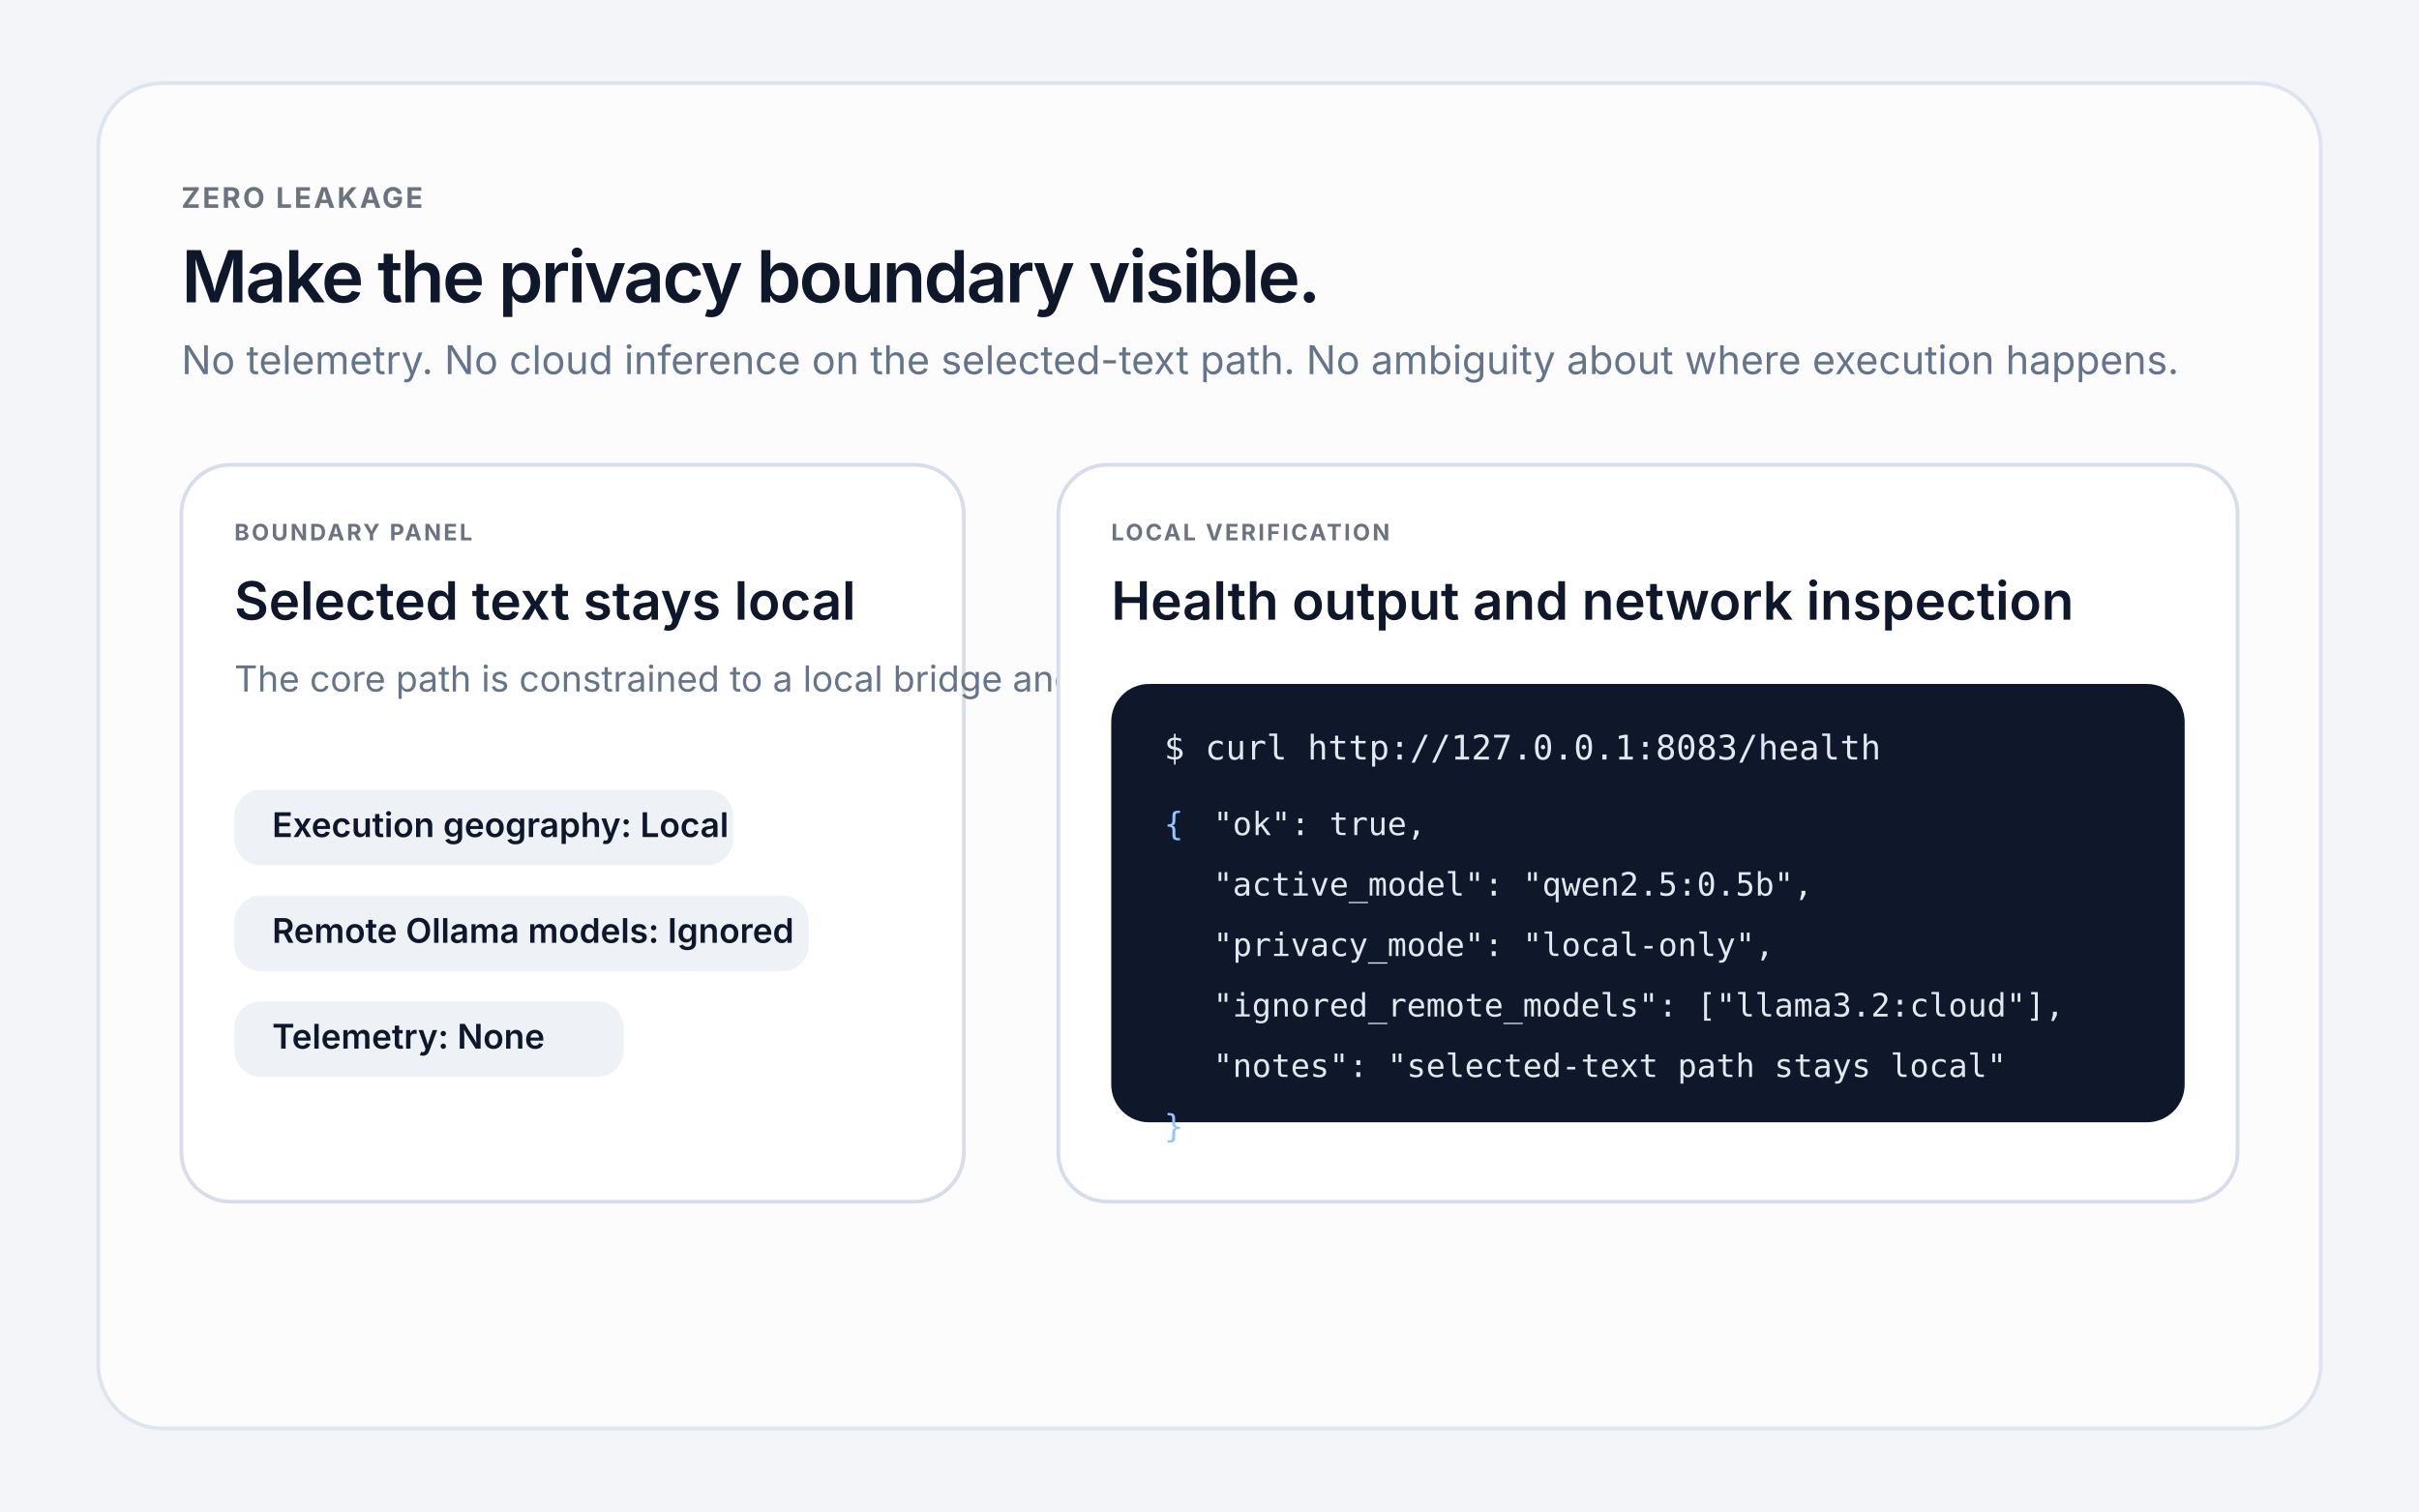
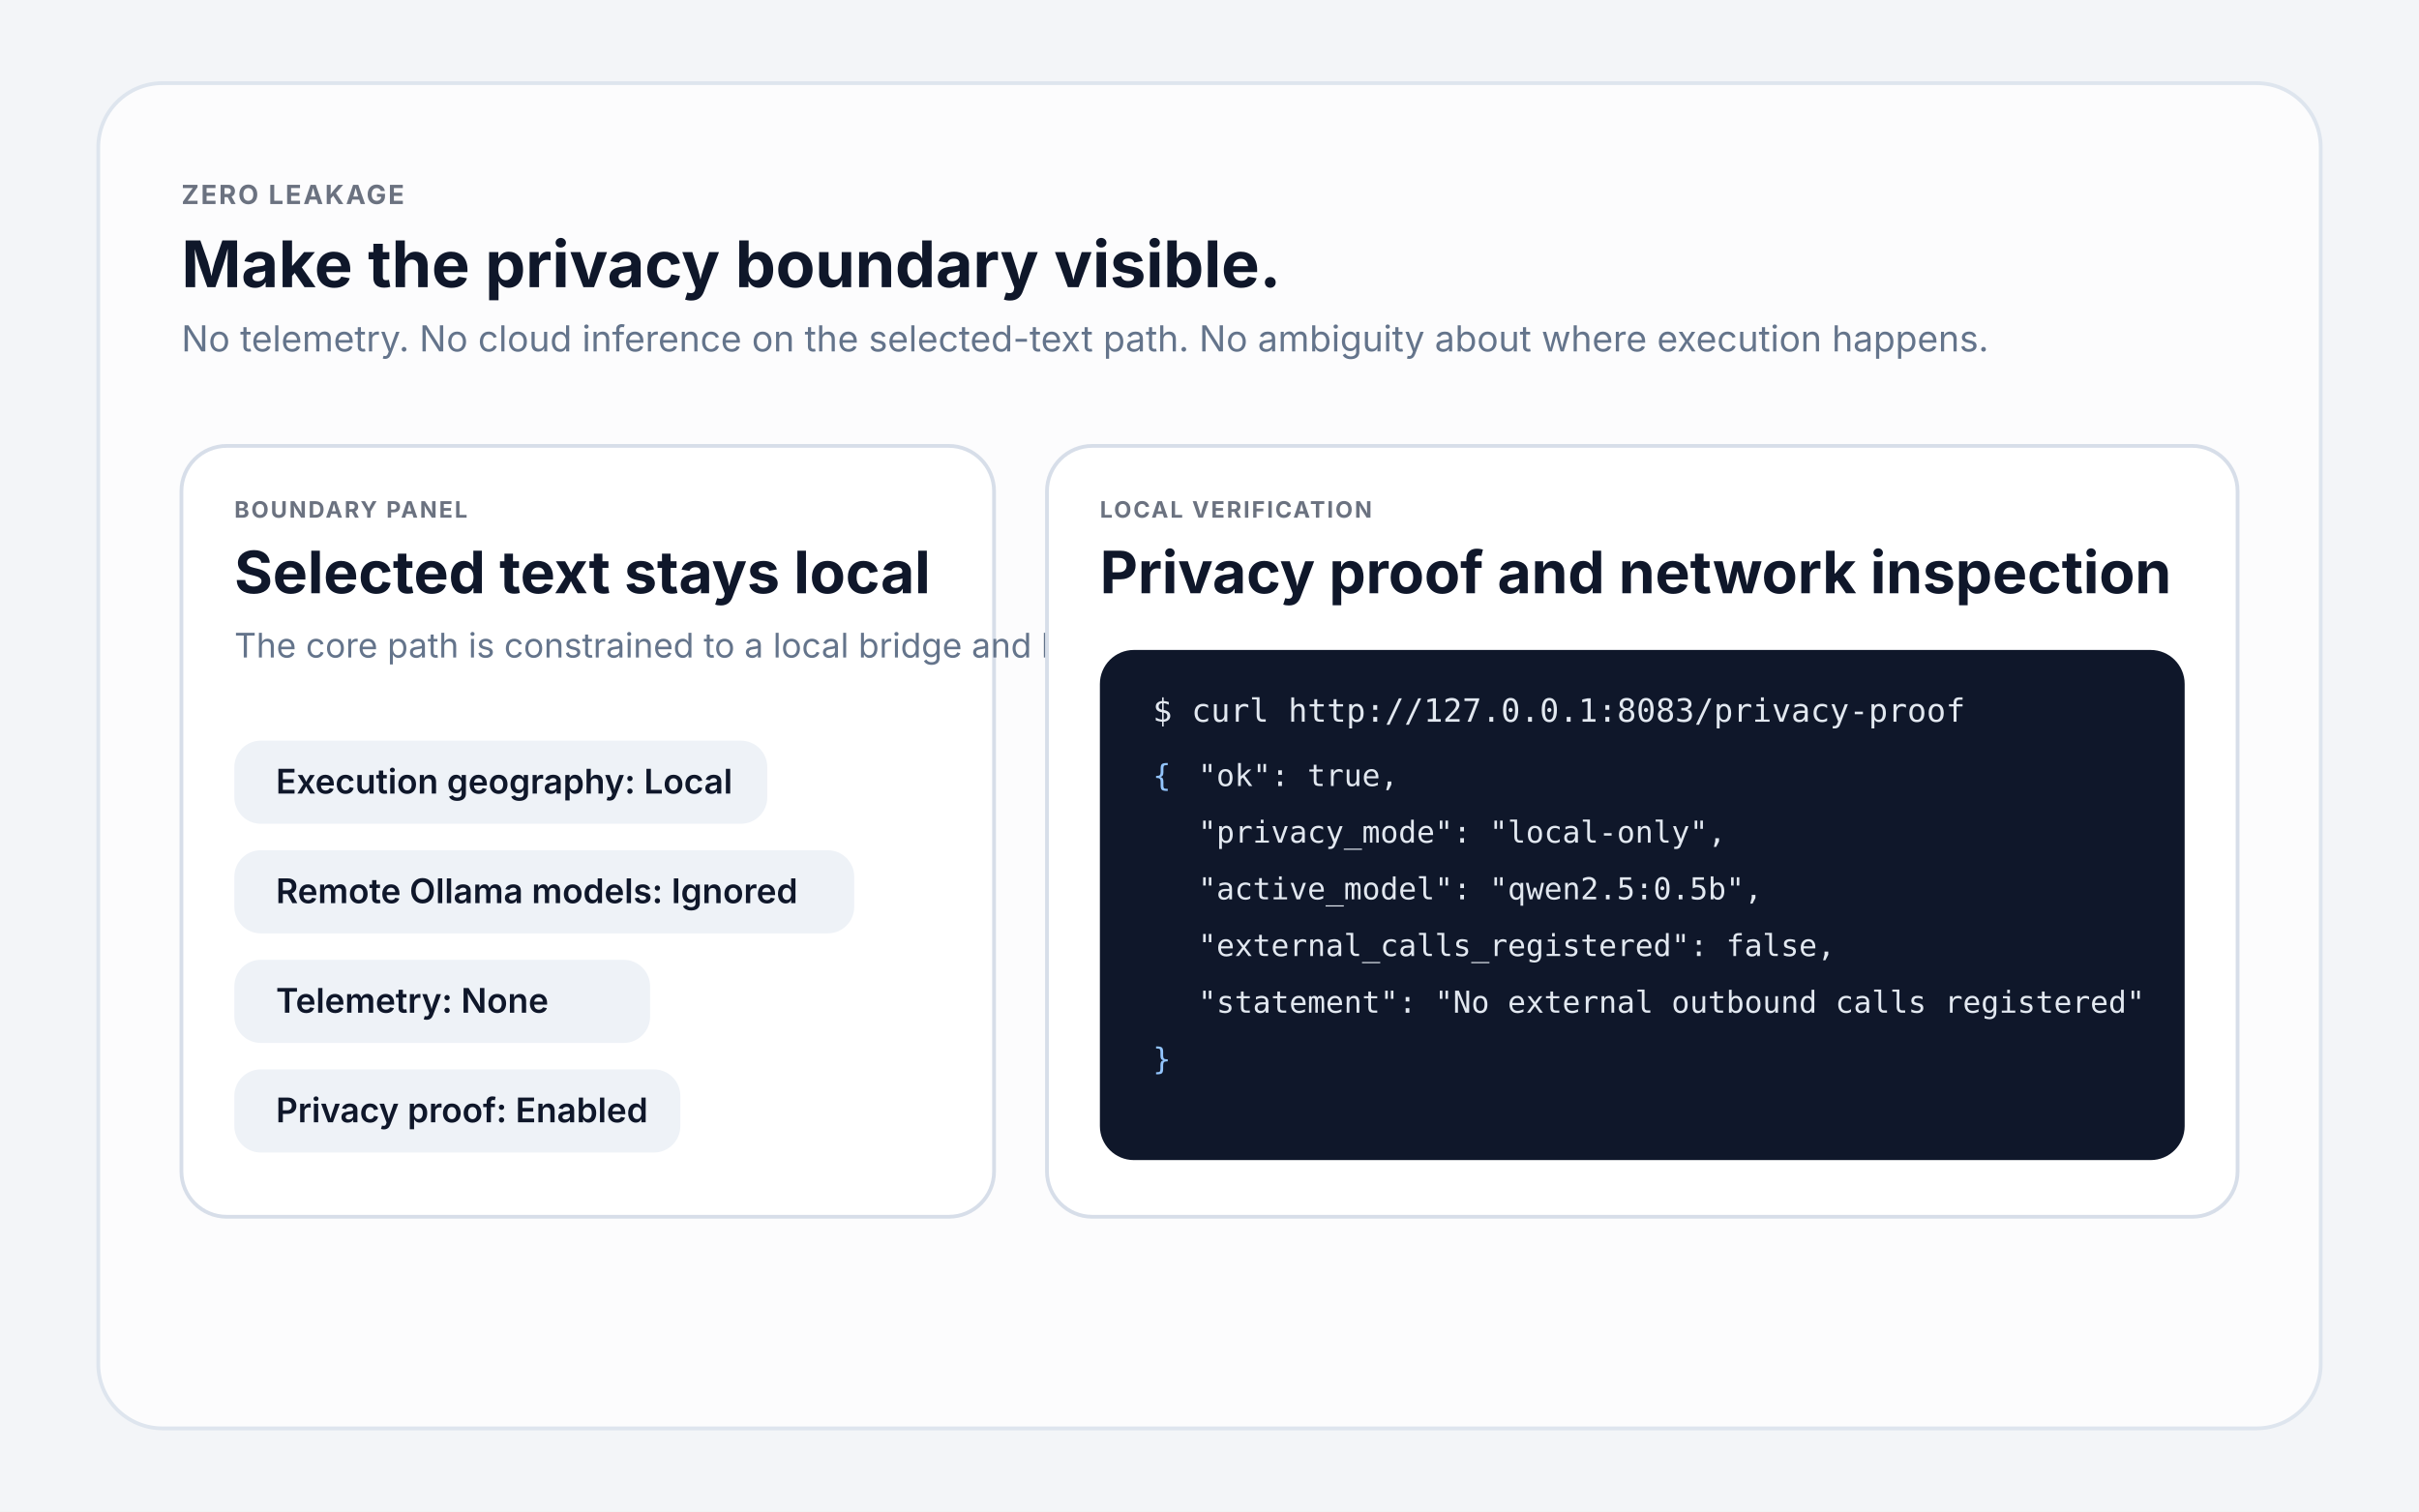
<svg xmlns="http://www.w3.org/2000/svg" width="1280" height="800" viewBox="0 0 1280 800" fill="none">
  <rect width="1280" height="800" fill="#F3F5F8" />
  <rect x="52" y="44" width="1176" height="712" rx="34" fill="#FCFCFD" stroke="#DEE5EE" stroke-width="2" />
-   <text x="96" y="110" fill="#6B7280" font-family="SF Pro Display, Avenir Next, Helvetica Neue, sans-serif" font-size="15" font-weight="700" letter-spacing="1.2">ZERO LEAKAGE</text>
-   <text x="96" y="160" fill="#0F172A" font-family="SF Pro Display, Avenir Next, Helvetica Neue, sans-serif" font-size="38" font-weight="600" letter-spacing="-1.2">Make the privacy boundary visible.</text>
-   <text x="96" y="198" fill="#64748B" font-family="SF Pro Text, Avenir Next, Helvetica Neue, sans-serif" font-size="21">No telemetry. No cloud inference on the selected-text path. No ambiguity about where execution happens.</text>
-   <rect x="96" y="246" width="414" height="390" rx="26" fill="#FFFFFF" stroke="#D7DEE9" stroke-width="2" />
-   <text x="124" y="286" fill="#6B7280" font-family="SF Pro Display, Avenir Next, Helvetica Neue, sans-serif" font-size="12" font-weight="700" letter-spacing="1.2">BOUNDARY PANEL</text>
-   <text x="124" y="328" fill="#0F172A" font-family="SF Pro Display, Avenir Next, Helvetica Neue, sans-serif" font-size="28" font-weight="600">Selected text stays local</text>
-   <text x="124" y="366" fill="#64748B" font-family="SF Pro Text, Avenir Next, Helvetica Neue, sans-serif" font-size="19">The core path is constrained to a local bridge and local Ollama models.</text>
-   <rect x="124" y="418" width="264" height="40" rx="14" fill="#EEF2F7" />
-   <text x="144" y="443" fill="#0F172A" font-family="SF Pro Display, Avenir Next, Helvetica Neue, sans-serif" font-size="18" font-weight="600">Execution geography: Local</text>
-   <rect x="124" y="474" width="304" height="40" rx="14" fill="#EEF2F7" />
-   <text x="144" y="499" fill="#0F172A" font-family="SF Pro Display, Avenir Next, Helvetica Neue, sans-serif" font-size="18" font-weight="600">Remote Ollama models: Ignored</text>
-   <rect x="124" y="530" width="206" height="40" rx="14" fill="#EEF2F7" />
-   <text x="144" y="555" fill="#0F172A" font-family="SF Pro Display, Avenir Next, Helvetica Neue, sans-serif" font-size="18" font-weight="600">Telemetry: None</text>
-   <rect x="560" y="246" width="624" height="390" rx="26" fill="#FFFFFF" stroke="#D7DEE9" stroke-width="2" />
-   <text x="588" y="286" fill="#6B7280" font-family="SF Pro Display, Avenir Next, Helvetica Neue, sans-serif" font-size="12" font-weight="700" letter-spacing="1.2">LOCAL VERIFICATION</text>
-   <text x="588" y="328" fill="#0F172A" font-family="SF Pro Display, Avenir Next, Helvetica Neue, sans-serif" font-size="28" font-weight="600">Health output and network inspection</text>
-   <rect x="588" y="362" width="568" height="232" rx="20" fill="#0F172A" />
-   <text x="616" y="402" fill="#E2E8F0" font-family="SF Mono, Menlo, monospace" font-size="18">$ curl http://127.0.0.1:8083/health</text>
-   <text x="616" y="442" fill="#93C5FD" font-family="SF Mono, Menlo, monospace" font-size="17">{</text>
-   <text x="642" y="442" fill="#E2E8F0" font-family="SF Mono, Menlo, monospace" font-size="17">"ok": true,</text>
-   <text x="642" y="474" fill="#E2E8F0" font-family="SF Mono, Menlo, monospace" font-size="17">"active_model": "qwen2.5:0.5b",</text>
-   <text x="642" y="506" fill="#E2E8F0" font-family="SF Mono, Menlo, monospace" font-size="17">"privacy_mode": "local-only",</text>
-   <text x="642" y="538" fill="#E2E8F0" font-family="SF Mono, Menlo, monospace" font-size="17">"ignored_remote_models": ["llama3.2:cloud"],</text>
-   <text x="642" y="570" fill="#E2E8F0" font-family="SF Mono, Menlo, monospace" font-size="17">"notes": "selected-text path stays local"</text>
-   <text x="616" y="602" fill="#93C5FD" font-family="SF Mono, Menlo, monospace" font-size="17">}</text>
+   <text x="96" y="108" fill="#6B7280" font-family="Inter, Segoe UI, Arial, sans-serif" font-size="14" font-weight="700" letter-spacing="1">ZERO LEAKAGE</text>
+   <text x="96" y="152" fill="#0F172A" font-family="Inter, Segoe UI, Arial, sans-serif" font-size="34" font-weight="700">Make the privacy boundary visible.</text>
+   <text x="96" y="186" fill="#64748B" font-family="Inter, Segoe UI, Arial, sans-serif" font-size="19">No telemetry. No cloud inference on the selected-text path. No ambiguity about where execution happens.</text>
+   <rect x="96" y="236" width="430" height="408" rx="24" fill="#FFFFFF" stroke="#D7DEE9" stroke-width="2" />
+   <text x="124" y="274" fill="#6B7280" font-family="Inter, Segoe UI, Arial, sans-serif" font-size="12" font-weight="700" letter-spacing="1">BOUNDARY PANEL</text>
+   <text x="124" y="314" fill="#0F172A" font-family="Inter, Segoe UI, Arial, sans-serif" font-size="31" font-weight="700">Selected text stays local</text>
+   <text x="124" y="348" fill="#64748B" font-family="Inter, Segoe UI, Arial, sans-serif" font-size="18">The core path is constrained to a local bridge and local Ollama models.</text>
+   <g font-family="Inter, Segoe UI, Arial, sans-serif" font-size="18" font-weight="600" fill="#0F172A">
+     <rect x="124" y="392" width="282" height="44" rx="14" fill="#EEF2F7" />
+     <text x="146" y="420">Execution geography: Local</text>
+     <rect x="124" y="450" width="328" height="44" rx="14" fill="#EEF2F7" />
+     <text x="146" y="478">Remote Ollama models: Ignored</text>
+     <rect x="124" y="508" width="220" height="44" rx="14" fill="#EEF2F7" />
+     <text x="146" y="536">Telemetry: None</text>
+     <rect x="124" y="566" width="236" height="44" rx="14" fill="#EEF2F7" />
+     <text x="146" y="594">Privacy proof: Enabled</text>
+   </g>
+   <rect x="554" y="236" width="630" height="408" rx="24" fill="#FFFFFF" stroke="#D7DEE9" stroke-width="2" />
+   <text x="582" y="274" fill="#6B7280" font-family="Inter, Segoe UI, Arial, sans-serif" font-size="12" font-weight="700" letter-spacing="1">LOCAL VERIFICATION</text>
+   <text x="582" y="314" fill="#0F172A" font-family="Inter, Segoe UI, Arial, sans-serif" font-size="31" font-weight="700">Privacy proof and network inspection</text>
+   <rect x="582" y="344" width="574" height="270" rx="18" fill="#0F172A" />
+   <text x="610" y="382" fill="#E2E8F0" font-family="ui-monospace, SFMono-Regular, Menlo, Consolas, monospace" font-size="17">$ curl http://127.0.0.1:8083/privacy-proof</text>
+   <text x="610" y="416" fill="#93C5FD" font-family="ui-monospace, SFMono-Regular, Menlo, Consolas, monospace" font-size="16">{</text>
+   <text x="634" y="416" fill="#E2E8F0" font-family="ui-monospace, SFMono-Regular, Menlo, Consolas, monospace" font-size="16">"ok": true,</text>
+   <text x="634" y="446" fill="#E2E8F0" font-family="ui-monospace, SFMono-Regular, Menlo, Consolas, monospace" font-size="16">"privacy_mode": "local-only",</text>
+   <text x="634" y="476" fill="#E2E8F0" font-family="ui-monospace, SFMono-Regular, Menlo, Consolas, monospace" font-size="16">"active_model": "qwen2.5:0.5b",</text>
+   <text x="634" y="506" fill="#E2E8F0" font-family="ui-monospace, SFMono-Regular, Menlo, Consolas, monospace" font-size="16">"external_calls_registered": false,</text>
+   <text x="634" y="536" fill="#E2E8F0" font-family="ui-monospace, SFMono-Regular, Menlo, Consolas, monospace" font-size="16">"statement": "No external outbound calls registered"</text>
+   <text x="610" y="566" fill="#93C5FD" font-family="ui-monospace, SFMono-Regular, Menlo, Consolas, monospace" font-size="16">}</text>
</svg>
